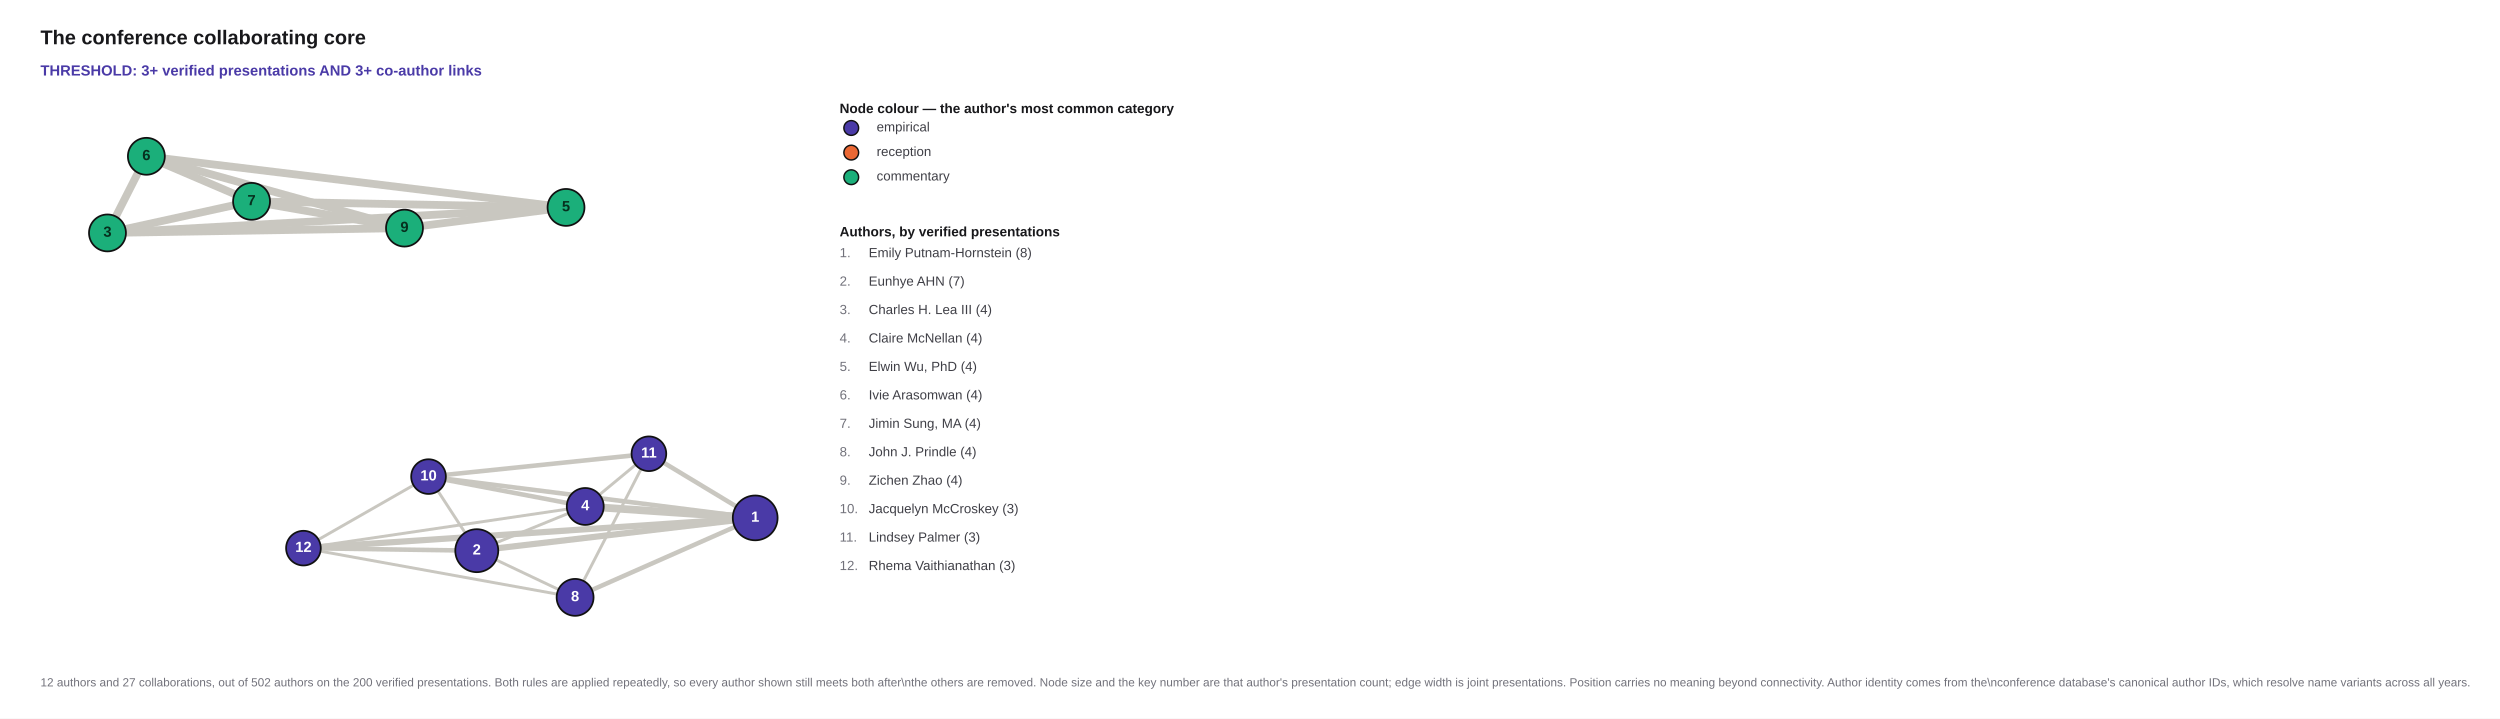
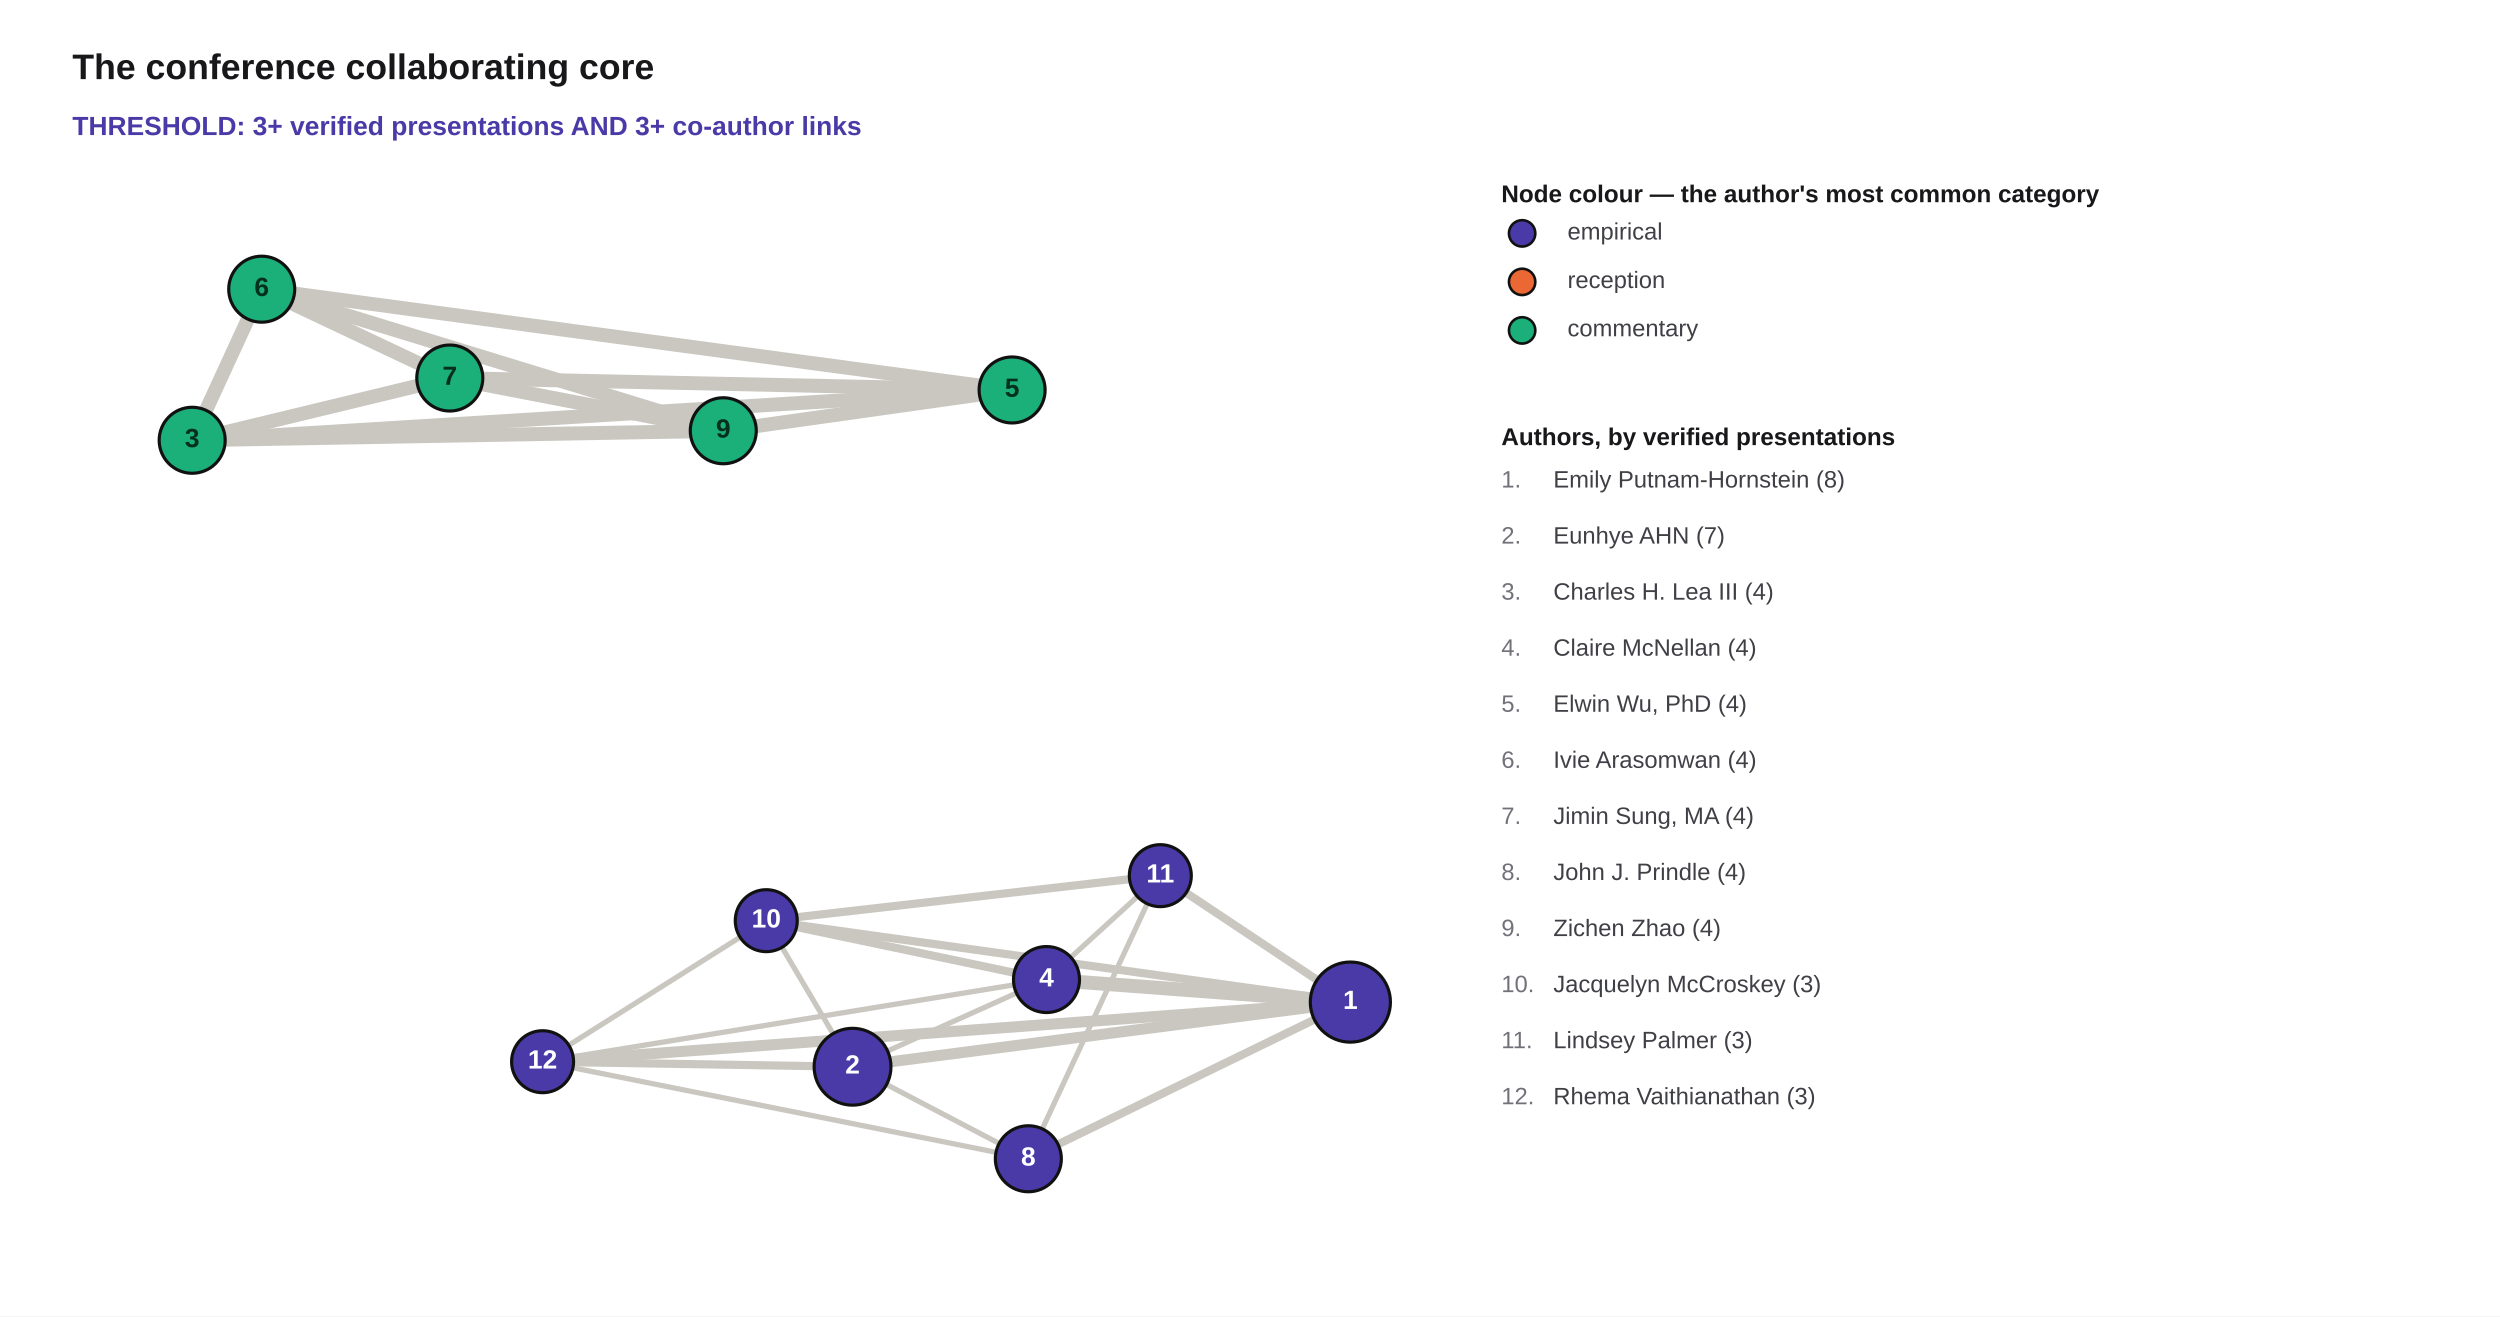
- <svg xmlns="http://www.w3.org/2000/svg" xmlns:xlink="http://www.w3.org/1999/xlink" width="1694.279pt" height="487.008pt" viewBox="0 0 1694.279 487.008" version="1.1">
+ <svg xmlns="http://www.w3.org/2000/svg" xmlns:xlink="http://www.w3.org/1999/xlink" width="947.52pt" height="498.888pt" viewBox="0 0 947.52 498.888" version="1.1">
  <defs>
    <style type="text/css">*{stroke-linejoin: round; stroke-linecap: butt}</style>
  </defs>
  <g id="figure_1">
    <g id="patch_1">
-       <path d="M 0 487.008  L 1694.279 487.008  L 1694.279 0  L 0 0  z " style="fill: #ffffff" />
+       <path d="M 0 498.888  L 947.52 498.888  L 947.52 0  L 0 0  z " style="fill: #ffffff" />
    </g>
    <g id="axes_1">
      <g id="line2d_1">
-         <path d="M 511.804 350.986  L 389.751 404.842  " clip-path="url(#p0f124c7795)" style="fill: none; stroke: #c9c7c0; stroke-width: 3.1; stroke-linecap: round" />
+         <path d="M 511.804 379.8  L 389.751 439.179  " clip-path="url(#pc53fa76c52)" style="fill: none; stroke: #c9c7c0; stroke-width: 3.1; stroke-linecap: round" />
      </g>
      <g id="line2d_2">
-         <path d="M 511.804 350.986  L 439.773 307.522  " clip-path="url(#p0f124c7795)" style="fill: none; stroke: #c9c7c0; stroke-width: 3.1; stroke-linecap: round" />
+         <path d="M 511.804 379.8  L 439.773 331.878  " clip-path="url(#pc53fa76c52)" style="fill: none; stroke: #c9c7c0; stroke-width: 3.1; stroke-linecap: round" />
      </g>
      <g id="line2d_3">
-         <path d="M 389.751 404.842  L 439.773 307.522  " clip-path="url(#p0f124c7795)" style="fill: none; stroke: #c9c7c0; stroke-width: 2; stroke-linecap: round" />
+         <path d="M 389.751 439.179  L 439.773 331.878  " clip-path="url(#pc53fa76c52)" style="fill: none; stroke: #c9c7c0; stroke-width: 2; stroke-linecap: round" />
      </g>
      <g id="line2d_4">
-         <path d="M 511.804 350.986  L 323.12 373.206  " clip-path="url(#p0f124c7795)" style="fill: none; stroke: #c9c7c0; stroke-width: 4.2; stroke-linecap: round" />
+         <path d="M 511.804 379.8  L 323.12 404.299  " clip-path="url(#pc53fa76c52)" style="fill: none; stroke: #c9c7c0; stroke-width: 4.2; stroke-linecap: round" />
      </g>
      <g id="line2d_5">
-         <path d="M 511.804 350.986  L 205.644 371.481  " clip-path="url(#p0f124c7795)" style="fill: none; stroke: #c9c7c0; stroke-width: 4.2; stroke-linecap: round" />
+         <path d="M 511.804 379.8  L 205.644 402.396  " clip-path="url(#pc53fa76c52)" style="fill: none; stroke: #c9c7c0; stroke-width: 4.2; stroke-linecap: round" />
      </g>
      <g id="line2d_6">
-         <path d="M 439.773 307.522  L 290.419 322.999  " clip-path="url(#p0f124c7795)" style="fill: none; stroke: #c9c7c0; stroke-width: 3.1; stroke-linecap: round" />
+         <path d="M 439.773 331.878  L 290.419 348.942  " clip-path="url(#pc53fa76c52)" style="fill: none; stroke: #c9c7c0; stroke-width: 3.1; stroke-linecap: round" />
      </g>
      <g id="line2d_7">
-         <path d="M 389.751 404.842  L 205.644 371.481  " clip-path="url(#p0f124c7795)" style="fill: none; stroke: #c9c7c0; stroke-width: 2; stroke-linecap: round" />
+         <path d="M 389.751 439.179  L 205.644 402.396  " clip-path="url(#pc53fa76c52)" style="fill: none; stroke: #c9c7c0; stroke-width: 2; stroke-linecap: round" />
      </g>
      <g id="line2d_8">
-         <path d="M 389.751 404.842  L 323.12 373.206  " clip-path="url(#p0f124c7795)" style="fill: none; stroke: #c9c7c0; stroke-width: 2; stroke-linecap: round" />
+         <path d="M 389.751 439.179  L 323.12 404.299  " clip-path="url(#pc53fa76c52)" style="fill: none; stroke: #c9c7c0; stroke-width: 2; stroke-linecap: round" />
      </g>
      <g id="line2d_9">
-         <path d="M 205.644 371.481  L 323.12 373.206  " clip-path="url(#p0f124c7795)" style="fill: none; stroke: #c9c7c0; stroke-width: 3.1; stroke-linecap: round" />
+         <path d="M 205.644 402.396  L 323.12 404.299  " clip-path="url(#pc53fa76c52)" style="fill: none; stroke: #c9c7c0; stroke-width: 3.1; stroke-linecap: round" />
      </g>
      <g id="line2d_10">
-         <path d="M 511.804 350.986  L 396.628 343.238  " clip-path="url(#p0f124c7795)" style="fill: none; stroke: #c9c7c0; stroke-width: 5.3; stroke-linecap: round" />
+         <path d="M 511.804 379.8  L 396.628 371.257  " clip-path="url(#pc53fa76c52)" style="fill: none; stroke: #c9c7c0; stroke-width: 5.3; stroke-linecap: round" />
      </g>
      <g id="line2d_11">
-         <path d="M 511.804 350.986  L 290.419 322.999  " clip-path="url(#p0f124c7795)" style="fill: none; stroke: #c9c7c0; stroke-width: 3.1; stroke-linecap: round" />
+         <path d="M 511.804 379.8  L 290.419 348.942  " clip-path="url(#pc53fa76c52)" style="fill: none; stroke: #c9c7c0; stroke-width: 3.1; stroke-linecap: round" />
      </g>
      <g id="line2d_12">
-         <path d="M 439.773 307.522  L 396.628 343.238  " clip-path="url(#p0f124c7795)" style="fill: none; stroke: #c9c7c0; stroke-width: 2; stroke-linecap: round" />
+         <path d="M 439.773 331.878  L 396.628 371.257  " clip-path="url(#pc53fa76c52)" style="fill: none; stroke: #c9c7c0; stroke-width: 2; stroke-linecap: round" />
      </g>
      <g id="line2d_13">
-         <path d="M 290.419 322.999  L 396.628 343.238  " clip-path="url(#p0f124c7795)" style="fill: none; stroke: #c9c7c0; stroke-width: 3.1; stroke-linecap: round" />
+         <path d="M 290.419 348.942  L 396.628 371.257  " clip-path="url(#pc53fa76c52)" style="fill: none; stroke: #c9c7c0; stroke-width: 3.1; stroke-linecap: round" />
      </g>
      <g id="line2d_14">
-         <path d="M 290.419 322.999  L 205.644 371.481  " clip-path="url(#p0f124c7795)" style="fill: none; stroke: #c9c7c0; stroke-width: 2; stroke-linecap: round" />
+         <path d="M 290.419 348.942  L 205.644 402.396  " clip-path="url(#pc53fa76c52)" style="fill: none; stroke: #c9c7c0; stroke-width: 2; stroke-linecap: round" />
      </g>
      <g id="line2d_15">
-         <path d="M 290.419 322.999  L 323.12 373.206  " clip-path="url(#p0f124c7795)" style="fill: none; stroke: #c9c7c0; stroke-width: 2; stroke-linecap: round" />
+         <path d="M 290.419 348.942  L 323.12 404.299  " clip-path="url(#pc53fa76c52)" style="fill: none; stroke: #c9c7c0; stroke-width: 2; stroke-linecap: round" />
      </g>
      <g id="line2d_16">
-         <path d="M 205.644 371.481  L 396.628 343.238  " clip-path="url(#p0f124c7795)" style="fill: none; stroke: #c9c7c0; stroke-width: 2; stroke-linecap: round" />
+         <path d="M 205.644 402.396  L 396.628 371.257  " clip-path="url(#pc53fa76c52)" style="fill: none; stroke: #c9c7c0; stroke-width: 2; stroke-linecap: round" />
      </g>
      <g id="line2d_17">
-         <path d="M 323.12 373.206  L 396.628 343.238  " clip-path="url(#p0f124c7795)" style="fill: none; stroke: #c9c7c0; stroke-width: 2; stroke-linecap: round" />
+         <path d="M 323.12 404.299  L 396.628 371.257  " clip-path="url(#pc53fa76c52)" style="fill: none; stroke: #c9c7c0; stroke-width: 2; stroke-linecap: round" />
      </g>
      <g id="line2d_18">
-         <path d="M 383.597 140.567  L 72.836 157.86  " clip-path="url(#p0f124c7795)" style="fill: none; stroke: #c9c7c0; stroke-width: 5.3; stroke-linecap: round" />
+         <path d="M 383.597 147.799  L 72.836 166.865  " clip-path="url(#pc53fa76c52)" style="fill: none; stroke: #c9c7c0; stroke-width: 5.3; stroke-linecap: round" />
      </g>
      <g id="line2d_19">
-         <path d="M 383.597 140.567  L 170.474 136.462  " clip-path="url(#p0f124c7795)" style="fill: none; stroke: #c9c7c0; stroke-width: 5.3; stroke-linecap: round" />
+         <path d="M 383.597 147.799  L 170.474 143.273  " clip-path="url(#pc53fa76c52)" style="fill: none; stroke: #c9c7c0; stroke-width: 5.3; stroke-linecap: round" />
      </g>
      <g id="line2d_20">
-         <path d="M 383.597 140.567  L 99.193 105.926  " clip-path="url(#p0f124c7795)" style="fill: none; stroke: #c9c7c0; stroke-width: 5.3; stroke-linecap: round" />
+         <path d="M 383.597 147.799  L 99.193 109.605  " clip-path="url(#pc53fa76c52)" style="fill: none; stroke: #c9c7c0; stroke-width: 5.3; stroke-linecap: round" />
      </g>
      <g id="line2d_21">
-         <path d="M 383.597 140.567  L 274.13 154.593  " clip-path="url(#p0f124c7795)" style="fill: none; stroke: #c9c7c0; stroke-width: 5.3; stroke-linecap: round" />
+         <path d="M 383.597 147.799  L 274.13 163.264  " clip-path="url(#pc53fa76c52)" style="fill: none; stroke: #c9c7c0; stroke-width: 5.3; stroke-linecap: round" />
      </g>
      <g id="line2d_22">
-         <path d="M 72.836 157.86  L 170.474 136.462  " clip-path="url(#p0f124c7795)" style="fill: none; stroke: #c9c7c0; stroke-width: 5.3; stroke-linecap: round" />
+         <path d="M 72.836 166.865  L 170.474 143.273  " clip-path="url(#pc53fa76c52)" style="fill: none; stroke: #c9c7c0; stroke-width: 5.3; stroke-linecap: round" />
      </g>
      <g id="line2d_23">
-         <path d="M 72.836 157.86  L 99.193 105.926  " clip-path="url(#p0f124c7795)" style="fill: none; stroke: #c9c7c0; stroke-width: 5.3; stroke-linecap: round" />
+         <path d="M 72.836 166.865  L 99.193 109.605  " clip-path="url(#pc53fa76c52)" style="fill: none; stroke: #c9c7c0; stroke-width: 5.3; stroke-linecap: round" />
      </g>
      <g id="line2d_24">
-         <path d="M 72.836 157.86  L 274.13 154.593  " clip-path="url(#p0f124c7795)" style="fill: none; stroke: #c9c7c0; stroke-width: 5.3; stroke-linecap: round" />
+         <path d="M 72.836 166.865  L 274.13 163.264  " clip-path="url(#pc53fa76c52)" style="fill: none; stroke: #c9c7c0; stroke-width: 5.3; stroke-linecap: round" />
      </g>
      <g id="line2d_25">
-         <path d="M 170.474 136.462  L 99.193 105.926  " clip-path="url(#p0f124c7795)" style="fill: none; stroke: #c9c7c0; stroke-width: 5.3; stroke-linecap: round" />
+         <path d="M 170.474 143.273  L 99.193 109.605  " clip-path="url(#pc53fa76c52)" style="fill: none; stroke: #c9c7c0; stroke-width: 5.3; stroke-linecap: round" />
      </g>
      <g id="line2d_26">
-         <path d="M 170.474 136.462  L 274.13 154.593  " clip-path="url(#p0f124c7795)" style="fill: none; stroke: #c9c7c0; stroke-width: 5.3; stroke-linecap: round" />
+         <path d="M 170.474 143.273  L 274.13 163.264  " clip-path="url(#pc53fa76c52)" style="fill: none; stroke: #c9c7c0; stroke-width: 5.3; stroke-linecap: round" />
      </g>
      <g id="line2d_27">
-         <path d="M 99.193 105.926  L 274.13 154.593  " clip-path="url(#p0f124c7795)" style="fill: none; stroke: #c9c7c0; stroke-width: 5.3; stroke-linecap: round" />
+         <path d="M 99.193 109.605  L 274.13 163.264  " clip-path="url(#pc53fa76c52)" style="fill: none; stroke: #c9c7c0; stroke-width: 5.3; stroke-linecap: round" />
      </g>
      <g id="PathCollection_1">
        <defs>
-           <path id="m66387fa4ad" d="M 0 11.747  C 3.115 11.747 6.104 10.51 8.307 8.307  C 10.51 6.104 11.747 3.115 11.747 0  C 11.747 -3.115 10.51 -6.104 8.307 -8.307  C 6.104 -10.51 3.115 -11.747 0 -11.747  C -3.115 -11.747 -6.104 -10.51 -8.307 -8.307  C -10.51 -6.104 -11.747 -3.115 -11.747 0  C -11.747 3.115 -10.51 6.104 -8.307 8.307  C -6.104 10.51 -3.115 11.747 0 11.747  z " style="stroke: #111111; stroke-width: 1.2" />
-         </defs>
-         <g clip-path="url(#p0f124c7795)">
-           <use xlink:href="#m66387fa4ad" x="205.644" y="371.481" style="fill: #4a3aa7; stroke: #111111; stroke-width: 1.2" />
+           <path id="m1b034dfe2b" d="M 0 11.747  C 3.115 11.747 6.104 10.51 8.307 8.307  C 10.51 6.104 11.747 3.115 11.747 0  C 11.747 -3.115 10.51 -6.104 8.307 -8.307  C 6.104 -10.51 3.115 -11.747 0 -11.747  C -3.115 -11.747 -6.104 -10.51 -8.307 -8.307  C -10.51 -6.104 -11.747 -3.115 -11.747 0  C -11.747 3.115 -10.51 6.104 -8.307 8.307  C -6.104 10.51 -3.115 11.747 0 11.747  z " style="stroke: #111111; stroke-width: 1.2" />
+         </defs>
+         <g clip-path="url(#pc53fa76c52)">
+           <use xlink:href="#m1b034dfe2b" x="205.644" y="402.396" style="fill: #4a3aa7; stroke: #111111; stroke-width: 1.2" />
        </g>
      </g>
      <g id="PathCollection_2">
        <defs>
-           <path id="m3135e8b599" d="M 0 15.182  C 4.026 15.182 7.888 13.583 10.735 10.735  C 13.583 7.888 15.182 4.026 15.182 0  C 15.182 -4.026 13.583 -7.888 10.735 -10.735  C 7.888 -13.583 4.026 -15.182 0 -15.182  C -4.026 -15.182 -7.888 -13.583 -10.735 -10.735  C -13.583 -7.888 -15.182 -4.026 -15.182 0  C -15.182 4.026 -13.583 7.888 -10.735 10.735  C -7.888 13.583 -4.026 15.182 0 15.182  z " style="stroke: #111111; stroke-width: 1.2" />
-         </defs>
-         <g clip-path="url(#p0f124c7795)">
-           <use xlink:href="#m3135e8b599" x="511.804" y="350.986" style="fill: #4a3aa7; stroke: #111111; stroke-width: 1.2" />
+           <path id="m3739b9e7ae" d="M 0 15.182  C 4.026 15.182 7.888 13.583 10.735 10.735  C 13.583 7.888 15.182 4.026 15.182 0  C 15.182 -4.026 13.583 -7.888 10.735 -10.735  C 7.888 -13.583 4.026 -15.182 0 -15.182  C -4.026 -15.182 -7.888 -13.583 -10.735 -10.735  C -13.583 -7.888 -15.182 -4.026 -15.182 0  C -15.182 4.026 -13.583 7.888 -10.735 10.735  C -7.888 13.583 -4.026 15.182 0 15.182  z " style="stroke: #111111; stroke-width: 1.2" />
+         </defs>
+         <g clip-path="url(#pc53fa76c52)">
+           <use xlink:href="#m3739b9e7ae" x="511.804" y="379.8" style="fill: #4a3aa7; stroke: #111111; stroke-width: 1.2" />
        </g>
      </g>
      <g id="PathCollection_3">
        <defs>
-           <path id="maaca57eb2b" d="M 0 12.51  C 3.318 12.51 6.5 11.192 8.846 8.846  C 11.192 6.5 12.51 3.318 12.51 0  C 12.51 -3.318 11.192 -6.5 8.846 -8.846  C 6.5 -11.192 3.318 -12.51 0 -12.51  C -3.318 -12.51 -6.5 -11.192 -8.846 -8.846  C -11.192 -6.5 -12.51 -3.318 -12.51 0  C -12.51 3.318 -11.192 6.5 -8.846 8.846  C -6.5 11.192 -3.318 12.51 0 12.51  z " style="stroke: #111111; stroke-width: 1.2" />
-         </defs>
-         <g clip-path="url(#p0f124c7795)">
-           <use xlink:href="#maaca57eb2b" x="72.836" y="157.86" style="fill: #1baf7a; stroke: #111111; stroke-width: 1.2" />
+           <path id="m933b80d177" d="M 0 12.51  C 3.318 12.51 6.5 11.192 8.846 8.846  C 11.192 6.5 12.51 3.318 12.51 0  C 12.51 -3.318 11.192 -6.5 8.846 -8.846  C 6.5 -11.192 3.318 -12.51 0 -12.51  C -3.318 -12.51 -6.5 -11.192 -8.846 -8.846  C -11.192 -6.5 -12.51 -3.318 -12.51 0  C -12.51 3.318 -11.192 6.5 -8.846 8.846  C -6.5 11.192 -3.318 12.51 0 12.51  z " style="stroke: #111111; stroke-width: 1.2" />
+         </defs>
+         <g clip-path="url(#pc53fa76c52)">
+           <use xlink:href="#m933b80d177" x="72.836" y="166.865" style="fill: #1baf7a; stroke: #111111; stroke-width: 1.2" />
        </g>
      </g>
      <g id="PathCollection_4">
-         <g clip-path="url(#p0f124c7795)">
-           <use xlink:href="#maaca57eb2b" x="383.597" y="140.567" style="fill: #1baf7a; stroke: #111111; stroke-width: 1.2" />
+         <g clip-path="url(#pc53fa76c52)">
+           <use xlink:href="#m933b80d177" x="383.597" y="147.799" style="fill: #1baf7a; stroke: #111111; stroke-width: 1.2" />
        </g>
      </g>
      <g id="PathCollection_5">
-         <g clip-path="url(#p0f124c7795)">
-           <use xlink:href="#m66387fa4ad" x="290.419" y="322.999" style="fill: #4a3aa7; stroke: #111111; stroke-width: 1.2" />
+         <g clip-path="url(#pc53fa76c52)">
+           <use xlink:href="#m1b034dfe2b" x="290.419" y="348.942" style="fill: #4a3aa7; stroke: #111111; stroke-width: 1.2" />
        </g>
      </g>
      <g id="PathCollection_6">
        <defs>
-           <path id="m6e042ae56e" d="M 0 12.51  C 3.318 12.51 6.5 11.192 8.846 8.846  C 11.192 6.5 12.51 3.318 12.51 0  C 12.51 -3.318 11.192 -6.5 8.846 -8.846  C 6.5 -11.192 3.318 -12.51 0 -12.51  C -3.318 -12.51 -6.5 -11.192 -8.846 -8.846  C -11.192 -6.5 -12.51 -3.318 -12.51 0  C -12.51 3.318 -11.192 6.5 -8.846 8.846  C -6.5 11.192 -3.318 12.51 0 12.51  z " style="stroke: #111111; stroke-width: 1.2" />
-         </defs>
-         <g clip-path="url(#p0f124c7795)">
-           <use xlink:href="#m6e042ae56e" x="389.751" y="404.842" style="fill: #4a3aa7; stroke: #111111; stroke-width: 1.2" />
+           <path id="mcb551c63a6" d="M 0 12.51  C 3.318 12.51 6.5 11.192 8.846 8.846  C 11.192 6.5 12.51 3.318 12.51 0  C 12.51 -3.318 11.192 -6.5 8.846 -8.846  C 6.5 -11.192 3.318 -12.51 0 -12.51  C -3.318 -12.51 -6.5 -11.192 -8.846 -8.846  C -11.192 -6.5 -12.51 -3.318 -12.51 0  C -12.51 3.318 -11.192 6.5 -8.846 8.846  C -6.5 11.192 -3.318 12.51 0 12.51  z " style="stroke: #111111; stroke-width: 1.2" />
+         </defs>
+         <g clip-path="url(#pc53fa76c52)">
+           <use xlink:href="#mcb551c63a6" x="389.751" y="439.179" style="fill: #4a3aa7; stroke: #111111; stroke-width: 1.2" />
        </g>
      </g>
      <g id="PathCollection_7">
-         <g clip-path="url(#p0f124c7795)">
-           <use xlink:href="#m66387fa4ad" x="439.773" y="307.522" style="fill: #4a3aa7; stroke: #111111; stroke-width: 1.2" />
+         <g clip-path="url(#pc53fa76c52)">
+           <use xlink:href="#m1b034dfe2b" x="439.773" y="331.878" style="fill: #4a3aa7; stroke: #111111; stroke-width: 1.2" />
        </g>
      </g>
      <g id="PathCollection_8">
        <defs>
-           <path id="m68fd0920e5" d="M 0 14.56  C 3.861 14.56 7.565 13.026 10.296 10.296  C 13.026 7.565 14.56 3.861 14.56 0  C 14.56 -3.861 13.026 -7.565 10.296 -10.296  C 7.565 -13.026 3.861 -14.56 0 -14.56  C -3.861 -14.56 -7.565 -13.026 -10.296 -10.296  C -13.026 -7.565 -14.56 -3.861 -14.56 0  C -14.56 3.861 -13.026 7.565 -10.296 10.296  C -7.565 13.026 -3.861 14.56 0 14.56  z " style="stroke: #111111; stroke-width: 1.2" />
-         </defs>
-         <g clip-path="url(#p0f124c7795)">
-           <use xlink:href="#m68fd0920e5" x="323.12" y="373.206" style="fill: #4a3aa7; stroke: #111111; stroke-width: 1.2" />
+           <path id="mf472973b72" d="M 0 14.56  C 3.861 14.56 7.565 13.026 10.296 10.296  C 13.026 7.565 14.56 3.861 14.56 0  C 14.56 -3.861 13.026 -7.565 10.296 -10.296  C 7.565 -13.026 3.861 -14.56 0 -14.56  C -3.861 -14.56 -7.565 -13.026 -10.296 -10.296  C -13.026 -7.565 -14.56 -3.861 -14.56 0  C -14.56 3.861 -13.026 7.565 -10.296 10.296  C -7.565 13.026 -3.861 14.56 0 14.56  z " style="stroke: #111111; stroke-width: 1.2" />
+         </defs>
+         <g clip-path="url(#pc53fa76c52)">
+           <use xlink:href="#mf472973b72" x="323.12" y="404.299" style="fill: #4a3aa7; stroke: #111111; stroke-width: 1.2" />
        </g>
      </g>
      <g id="PathCollection_9">
-         <g clip-path="url(#p0f124c7795)">
-           <use xlink:href="#m6e042ae56e" x="396.628" y="343.238" style="fill: #4a3aa7; stroke: #111111; stroke-width: 1.2" />
+         <g clip-path="url(#pc53fa76c52)">
+           <use xlink:href="#mcb551c63a6" x="396.628" y="371.257" style="fill: #4a3aa7; stroke: #111111; stroke-width: 1.2" />
        </g>
      </g>
      <g id="PathCollection_10">
-         <g clip-path="url(#p0f124c7795)">
-           <use xlink:href="#maaca57eb2b" x="99.193" y="105.926" style="fill: #1baf7a; stroke: #111111; stroke-width: 1.2" />
+         <g clip-path="url(#pc53fa76c52)">
+           <use xlink:href="#m933b80d177" x="99.193" y="109.605" style="fill: #1baf7a; stroke: #111111; stroke-width: 1.2" />
        </g>
      </g>
      <g id="PathCollection_11">
-         <g clip-path="url(#p0f124c7795)">
-           <use xlink:href="#maaca57eb2b" x="274.13" y="154.593" style="fill: #1baf7a; stroke: #111111; stroke-width: 1.2" />
+         <g clip-path="url(#pc53fa76c52)">
+           <use xlink:href="#m933b80d177" x="274.13" y="163.264" style="fill: #1baf7a; stroke: #111111; stroke-width: 1.2" />
        </g>
      </g>
      <g id="PathCollection_12">
-         <g clip-path="url(#p0f124c7795)">
-           <use xlink:href="#maaca57eb2b" x="170.474" y="136.462" style="fill: #1baf7a; stroke: #111111; stroke-width: 1.2" />
+         <g clip-path="url(#pc53fa76c52)">
+           <use xlink:href="#m933b80d177" x="170.474" y="143.273" style="fill: #1baf7a; stroke: #111111; stroke-width: 1.2" />
        </g>
      </g>
      <g id="text_1">
-         <text style="fill: #ffffff; font: 700 10px 'IBM Plex Sans', 'system-ui', 'Arial', sans-serif; text-anchor: middle" x="205.644" y="374.073" transform="rotate(-0 205.6439 374.0729)">12</text>
+         <text style="fill: #ffffff; font: 700 10px 'IBM Plex Sans', 'system-ui', 'Arial', sans-serif; text-anchor: middle" x="205.644" y="404.988" transform="rotate(-0 205.6439 404.9883)">12</text>
      </g>
      <g id="text_2">
-         <text style="fill: #ffffff; font: 700 10px 'IBM Plex Sans', 'system-ui', 'Arial', sans-serif; text-anchor: middle" x="511.804" y="353.579" transform="rotate(-0 511.8039 353.5786)">1</text>
+         <text style="fill: #ffffff; font: 700 10px 'IBM Plex Sans', 'system-ui', 'Arial', sans-serif; text-anchor: middle" x="511.804" y="382.392" transform="rotate(-0 511.8039 382.392)">1</text>
      </g>
      <g id="text_3">
-         <text style="fill: #06301e; font: 700 10px 'IBM Plex Sans', 'system-ui', 'Arial', sans-serif; text-anchor: middle" x="72.836" y="160.452" transform="rotate(-0 72.83613 160.4521)">3</text>
+         <text style="fill: #06301e; font: 700 10px 'IBM Plex Sans', 'system-ui', 'Arial', sans-serif; text-anchor: middle" x="72.836" y="169.458" transform="rotate(-0 72.83613 169.4576)">3</text>
      </g>
      <g id="text_4">
-         <text style="fill: #06301e; font: 700 10px 'IBM Plex Sans', 'system-ui', 'Arial', sans-serif; text-anchor: middle" x="383.597" y="143.159" transform="rotate(-0 383.5966 143.1589)">5</text>
+         <text style="fill: #06301e; font: 700 10px 'IBM Plex Sans', 'system-ui', 'Arial', sans-serif; text-anchor: middle" x="383.597" y="150.391" transform="rotate(-0 383.5966 150.3907)">5</text>
      </g>
      <g id="text_5">
-         <text style="fill: #ffffff; font: 700 10px 'IBM Plex Sans', 'system-ui', 'Arial', sans-serif; text-anchor: middle" x="290.419" y="325.591" transform="rotate(-0 290.4192 325.591)">10</text>
+         <text style="fill: #ffffff; font: 700 10px 'IBM Plex Sans', 'system-ui', 'Arial', sans-serif; text-anchor: middle" x="290.419" y="351.534" transform="rotate(-0 290.4192 351.5339)">10</text>
      </g>
      <g id="text_6">
-         <text style="fill: #ffffff; font: 700 10px 'IBM Plex Sans', 'system-ui', 'Arial', sans-serif; text-anchor: middle" x="389.751" y="407.434" transform="rotate(-0 389.7509 407.4343)">8</text>
+         <text style="fill: #ffffff; font: 700 10px 'IBM Plex Sans', 'system-ui', 'Arial', sans-serif; text-anchor: middle" x="389.751" y="441.771" transform="rotate(-0 389.7509 441.7713)">8</text>
      </g>
      <g id="text_7">
-         <text style="fill: #ffffff; font: 700 10px 'IBM Plex Sans', 'system-ui', 'Arial', sans-serif; text-anchor: middle" x="439.773" y="310.115" transform="rotate(-0 439.7734 310.1145)">11</text>
+         <text style="fill: #ffffff; font: 700 10px 'IBM Plex Sans', 'system-ui', 'Arial', sans-serif; text-anchor: middle" x="439.773" y="334.47" transform="rotate(-0 439.7734 334.4701)">11</text>
      </g>
      <g id="text_8">
-         <text style="fill: #ffffff; font: 700 10px 'IBM Plex Sans', 'system-ui', 'Arial', sans-serif; text-anchor: middle" x="323.12" y="375.799" transform="rotate(-0 323.1201 375.7986)">2</text>
+         <text style="fill: #ffffff; font: 700 10px 'IBM Plex Sans', 'system-ui', 'Arial', sans-serif; text-anchor: middle" x="323.12" y="406.891" transform="rotate(-0 323.1201 406.8909)">2</text>
      </g>
      <g id="text_9">
-         <text style="fill: #ffffff; font: 700 10px 'IBM Plex Sans', 'system-ui', 'Arial', sans-serif; text-anchor: middle" x="396.628" y="345.831" transform="rotate(-0 396.6283 345.8306)">4</text>
+         <text style="fill: #ffffff; font: 700 10px 'IBM Plex Sans', 'system-ui', 'Arial', sans-serif; text-anchor: middle" x="396.628" y="373.849" transform="rotate(-0 396.6283 373.8493)">4</text>
      </g>
      <g id="text_10">
-         <text style="fill: #06301e; font: 700 10px 'IBM Plex Sans', 'system-ui', 'Arial', sans-serif; text-anchor: middle" x="99.193" y="108.518" transform="rotate(-0 99.19307 108.5181)">6</text>
+         <text style="fill: #06301e; font: 700 10px 'IBM Plex Sans', 'system-ui', 'Arial', sans-serif; text-anchor: middle" x="99.193" y="112.197" transform="rotate(-0 99.19307 112.1971)">6</text>
      </g>
      <g id="text_11">
-         <text style="fill: #06301e; font: 700 10px 'IBM Plex Sans', 'system-ui', 'Arial', sans-serif; text-anchor: middle" x="274.13" y="157.185" transform="rotate(-0 274.1303 157.1854)">9</text>
+         <text style="fill: #06301e; font: 700 10px 'IBM Plex Sans', 'system-ui', 'Arial', sans-serif; text-anchor: middle" x="274.13" y="165.856" transform="rotate(-0 274.1303 165.8559)">9</text>
      </g>
      <g id="text_12">
-         <text style="fill: #06301e; font: 700 10px 'IBM Plex Sans', 'system-ui', 'Arial', sans-serif; text-anchor: middle" x="170.474" y="139.054" transform="rotate(-0 170.4742 139.0542)">7</text>
+         <text style="fill: #06301e; font: 700 10px 'IBM Plex Sans', 'system-ui', 'Arial', sans-serif; text-anchor: middle" x="170.474" y="145.865" transform="rotate(-0 170.4742 145.8651)">7</text>
      </g>
    </g>
    <g id="axes_2">
      <g id="PathCollection_13">
        <defs>
-           <path id="mcebffeb259" d="M 0 5  C 1.326 5 2.598 4.473 3.536 3.536  C 4.473 2.598 5 1.326 5 0  C 5 -1.326 4.473 -2.598 3.536 -3.536  C 2.598 -4.473 1.326 -5 0 -5  C -1.326 -5 -2.598 -4.473 -3.536 -3.536  C -4.473 -2.598 -5 -1.326 -5 0  C -5 1.326 -4.473 2.598 -3.536 3.536  C -2.598 4.473 -1.326 5 0 5  z " style="stroke: #111111" />
-         </defs>
-         <g clip-path="url(#p3431075c40)">
-           <use xlink:href="#mcebffeb259" x="576.9" y="86.736" style="fill: #4a3aa7; stroke: #111111" />
+           <path id="mf8323e32b5" d="M 0 5  C 1.326 5 2.598 4.473 3.536 3.536  C 4.473 2.598 5 1.326 5 0  C 5 -1.326 4.473 -2.598 3.536 -3.536  C 2.598 -4.473 1.326 -5 0 -5  C -1.326 -5 -2.598 -4.473 -3.536 -3.536  C -4.473 -2.598 -5 -1.326 -5 0  C -5 1.326 -4.473 2.598 -3.536 3.536  C -2.598 4.473 -1.326 5 0 5  z " style="stroke: #111111" />
+         </defs>
+         <g clip-path="url(#p6dd7431591)">
+           <use xlink:href="#mf8323e32b5" x="576.9" y="88.446" style="fill: #4a3aa7; stroke: #111111" />
        </g>
      </g>
      <g id="PathCollection_14">
        <defs>
-           <path id="m25b41eadf8" d="M 0 5  C 1.326 5 2.598 4.473 3.536 3.536  C 4.473 2.598 5 1.326 5 0  C 5 -1.326 4.473 -2.598 3.536 -3.536  C 2.598 -4.473 1.326 -5 0 -5  C -1.326 -5 -2.598 -4.473 -3.536 -3.536  C -4.473 -2.598 -5 -1.326 -5 0  C -5 1.326 -4.473 2.598 -3.536 3.536  C -2.598 4.473 -1.326 5 0 5  z " style="stroke: #111111" />
-         </defs>
-         <g clip-path="url(#p3431075c40)">
-           <use xlink:href="#m25b41eadf8" x="576.9" y="103.415" style="fill: #eb6834; stroke: #111111" />
+           <path id="m316fecfb46" d="M 0 5  C 1.326 5 2.598 4.473 3.536 3.536  C 4.473 2.598 5 1.326 5 0  C 5 -1.326 4.473 -2.598 3.536 -3.536  C 2.598 -4.473 1.326 -5 0 -5  C -1.326 -5 -2.598 -4.473 -3.536 -3.536  C -4.473 -2.598 -5 -1.326 -5 0  C -5 1.326 -4.473 2.598 -3.536 3.536  C -2.598 4.473 -1.326 5 0 5  z " style="stroke: #111111" />
+         </defs>
+         <g clip-path="url(#p6dd7431591)">
+           <use xlink:href="#m316fecfb46" x="576.9" y="106.836" style="fill: #eb6834; stroke: #111111" />
        </g>
      </g>
      <g id="PathCollection_15">
        <defs>
-           <path id="mf8d5f2d395" d="M 0 5  C 1.326 5 2.598 4.473 3.536 3.536  C 4.473 2.598 5 1.326 5 0  C 5 -1.326 4.473 -2.598 3.536 -3.536  C 2.598 -4.473 1.326 -5 0 -5  C -1.326 -5 -2.598 -4.473 -3.536 -3.536  C -4.473 -2.598 -5 -1.326 -5 0  C -5 1.326 -4.473 2.598 -3.536 3.536  C -2.598 4.473 -1.326 5 0 5  z " style="stroke: #111111" />
-         </defs>
-         <g clip-path="url(#p3431075c40)">
-           <use xlink:href="#mf8d5f2d395" x="576.9" y="120.095" style="fill: #1baf7a; stroke: #111111" />
+           <path id="m39b91e26ea" d="M 0 5  C 1.326 5 2.598 4.473 3.536 3.536  C 4.473 2.598 5 1.326 5 0  C 5 -1.326 4.473 -2.598 3.536 -3.536  C 2.598 -4.473 1.326 -5 0 -5  C -1.326 -5 -2.598 -4.473 -3.536 -3.536  C -4.473 -2.598 -5 -1.326 -5 0  C -5 1.326 -4.473 2.598 -3.536 3.536  C -2.598 4.473 -1.326 5 0 5  z " style="stroke: #111111" />
+         </defs>
+         <g clip-path="url(#p6dd7431591)">
+           <use xlink:href="#m39b91e26ea" x="576.9" y="125.227" style="fill: #1baf7a; stroke: #111111" />
        </g>
      </g>
      <g id="text_13">
        <text style="fill: #18181b; font: 700 9.2px 'IBM Plex Sans', 'system-ui', 'Arial', sans-serif; text-anchor: start" x="569.016" y="76.641" transform="rotate(-0 569.016 76.64119)">Node colour — the author's most common category</text>
      </g>
      <g id="text_14">
-         <text style="fill: #3f3f46; font: 9px 'IBM Plex Sans', 'system-ui', 'Arial', sans-serif; text-anchor: start" x="594.1" y="89.062" transform="rotate(-0 594.1001 89.06216)">empirical</text>
+         <text style="fill: #3f3f46; font: 9px 'IBM Plex Sans', 'system-ui', 'Arial', sans-serif; text-anchor: start" x="594.1" y="90.773" transform="rotate(-0 594.1001 90.77288)">empirical</text>
      </g>
      <g id="text_15">
-         <text style="fill: #3f3f46; font: 9px 'IBM Plex Sans', 'system-ui', 'Arial', sans-serif; text-anchor: start" x="594.1" y="105.742" transform="rotate(-0 594.1001 105.7417)">reception</text>
+         <text style="fill: #3f3f46; font: 9px 'IBM Plex Sans', 'system-ui', 'Arial', sans-serif; text-anchor: start" x="594.1" y="109.163" transform="rotate(-0 594.1001 109.1631)">reception</text>
      </g>
      <g id="text_16">
-         <text style="fill: #3f3f46; font: 9px 'IBM Plex Sans', 'system-ui', 'Arial', sans-serif; text-anchor: start" x="594.1" y="122.316" transform="rotate(-0 594.1001 122.3157)">commentary</text>
+         <text style="fill: #3f3f46; font: 9px 'IBM Plex Sans', 'system-ui', 'Arial', sans-serif; text-anchor: start" x="594.1" y="127.448" transform="rotate(-0 594.1001 127.4479)">commentary</text>
      </g>
      <g id="text_17">
-         <text style="fill: #18181b; font: 700 9.2px 'IBM Plex Sans', 'system-ui', 'Arial', sans-serif; text-anchor: start" x="569.016" y="160.151" transform="rotate(-0 569.016 160.1509)">Authors, by verified presentations</text>
+         <text style="fill: #18181b; font: 700 9.2px 'IBM Plex Sans', 'system-ui', 'Arial', sans-serif; text-anchor: start" x="569.016" y="168.705" transform="rotate(-0 569.016 168.7045)">Authors, by verified presentations</text>
      </g>
      <g id="text_18">
-         <text style="fill: #71717a; font: 9px 'IBM Plex Sans', 'system-ui', 'Arial', sans-serif; text-anchor: start" x="569.016" y="174.313" transform="rotate(-0 569.016 174.313)">1.</text>
+         <text style="fill: #71717a; font: 9px 'IBM Plex Sans', 'system-ui', 'Arial', sans-serif; text-anchor: start" x="569.016" y="184.767" transform="rotate(-0 569.016 184.7674)">1.</text>
      </g>
      <g id="text_19">
-         <text style="fill: #3f3f46; font: 9px 'IBM Plex Sans', 'system-ui', 'Arial', sans-serif; text-anchor: start" x="588.725" y="174.315" transform="rotate(-0 588.7249 174.3151)">Emily Putnam-Hornstein (8)</text>
+         <text style="fill: #3f3f46; font: 9px 'IBM Plex Sans', 'system-ui', 'Arial', sans-serif; text-anchor: start" x="588.725" y="184.77" transform="rotate(-0 588.7249 184.7696)">Emily Putnam-Hornstein (8)</text>
      </g>
      <g id="text_20">
-         <text style="fill: #71717a; font: 9px 'IBM Plex Sans', 'system-ui', 'Arial', sans-serif; text-anchor: start" x="569.016" y="193.587" transform="rotate(-0 569.016 193.5872)">2.</text>
+         <text style="fill: #71717a; font: 9px 'IBM Plex Sans', 'system-ui', 'Arial', sans-serif; text-anchor: start" x="569.016" y="206.018" transform="rotate(-0 569.016 206.0184)">2.</text>
      </g>
      <g id="text_21">
-         <text style="fill: #3f3f46; font: 9px 'IBM Plex Sans', 'system-ui', 'Arial', sans-serif; text-anchor: start" x="588.725" y="193.589" transform="rotate(-0 588.7249 193.5893)">Eunhye AHN (7)</text>
+         <text style="fill: #3f3f46; font: 9px 'IBM Plex Sans', 'system-ui', 'Arial', sans-serif; text-anchor: start" x="588.725" y="206.02" transform="rotate(-0 588.7249 206.0205)">Eunhye AHN (7)</text>
      </g>
      <g id="text_22">
-         <text style="fill: #71717a; font: 9px 'IBM Plex Sans', 'system-ui', 'Arial', sans-serif; text-anchor: start" x="569.016" y="212.861" transform="rotate(-0 569.016 212.8613)">3.</text>
+         <text style="fill: #71717a; font: 9px 'IBM Plex Sans', 'system-ui', 'Arial', sans-serif; text-anchor: start" x="569.016" y="227.269" transform="rotate(-0 569.016 227.2693)">3.</text>
      </g>
      <g id="text_23">
-         <text style="fill: #3f3f46; font: 9px 'IBM Plex Sans', 'system-ui', 'Arial', sans-serif; text-anchor: start" x="588.725" y="212.863" transform="rotate(-0 588.7249 212.8634)">Charles H. Lea III (4)</text>
+         <text style="fill: #3f3f46; font: 9px 'IBM Plex Sans', 'system-ui', 'Arial', sans-serif; text-anchor: start" x="588.725" y="227.271" transform="rotate(-0 588.7249 227.2714)">Charles H. Lea III (4)</text>
      </g>
      <g id="text_24">
-         <text style="fill: #71717a; font: 9px 'IBM Plex Sans', 'system-ui', 'Arial', sans-serif; text-anchor: start" x="569.016" y="232.135" transform="rotate(-0 569.016 232.1354)">4.</text>
+         <text style="fill: #71717a; font: 9px 'IBM Plex Sans', 'system-ui', 'Arial', sans-serif; text-anchor: start" x="569.016" y="248.52" transform="rotate(-0 569.016 248.5203)">4.</text>
      </g>
      <g id="text_25">
-         <text style="fill: #3f3f46; font: 9px 'IBM Plex Sans', 'system-ui', 'Arial', sans-serif; text-anchor: start" x="588.725" y="232.137" transform="rotate(-0 588.7249 232.1375)">Claire McNellan (4)</text>
+         <text style="fill: #3f3f46; font: 9px 'IBM Plex Sans', 'system-ui', 'Arial', sans-serif; text-anchor: start" x="588.725" y="248.522" transform="rotate(-0 588.7249 248.5224)">Claire McNellan (4)</text>
      </g>
      <g id="text_26">
-         <text style="fill: #71717a; font: 9px 'IBM Plex Sans', 'system-ui', 'Arial', sans-serif; text-anchor: start" x="569.016" y="251.409" transform="rotate(-0 569.016 251.4095)">5.</text>
+         <text style="fill: #71717a; font: 9px 'IBM Plex Sans', 'system-ui', 'Arial', sans-serif; text-anchor: start" x="569.016" y="269.771" transform="rotate(-0 569.016 269.7712)">5.</text>
      </g>
      <g id="text_27">
-         <text style="fill: #3f3f46; font: 9px 'IBM Plex Sans', 'system-ui', 'Arial', sans-serif; text-anchor: start" x="588.725" y="251.412" transform="rotate(-0 588.7249 251.4116)">Elwin Wu, PhD (4)</text>
+         <text style="fill: #3f3f46; font: 9px 'IBM Plex Sans', 'system-ui', 'Arial', sans-serif; text-anchor: start" x="588.725" y="269.773" transform="rotate(-0 588.7249 269.7733)">Elwin Wu, PhD (4)</text>
      </g>
      <g id="text_28">
-         <text style="fill: #71717a; font: 9px 'IBM Plex Sans', 'system-ui', 'Arial', sans-serif; text-anchor: start" x="569.016" y="270.684" transform="rotate(-0 569.016 270.6836)">6.</text>
+         <text style="fill: #71717a; font: 9px 'IBM Plex Sans', 'system-ui', 'Arial', sans-serif; text-anchor: start" x="569.016" y="291.022" transform="rotate(-0 569.016 291.0222)">6.</text>
      </g>
      <g id="text_29">
-         <text style="fill: #3f3f46; font: 9px 'IBM Plex Sans', 'system-ui', 'Arial', sans-serif; text-anchor: start" x="588.725" y="270.686" transform="rotate(-0 588.7249 270.6857)">Ivie Arasomwan (4)</text>
+         <text style="fill: #3f3f46; font: 9px 'IBM Plex Sans', 'system-ui', 'Arial', sans-serif; text-anchor: start" x="588.725" y="291.024" transform="rotate(-0 588.7249 291.0243)">Ivie Arasomwan (4)</text>
      </g>
      <g id="text_30">
-         <text style="fill: #71717a; font: 9px 'IBM Plex Sans', 'system-ui', 'Arial', sans-serif; text-anchor: start" x="569.016" y="289.958" transform="rotate(-0 569.016 289.9577)">7.</text>
+         <text style="fill: #71717a; font: 9px 'IBM Plex Sans', 'system-ui', 'Arial', sans-serif; text-anchor: start" x="569.016" y="312.273" transform="rotate(-0 569.016 312.2731)">7.</text>
      </g>
      <g id="text_31">
-         <text style="fill: #3f3f46; font: 9px 'IBM Plex Sans', 'system-ui', 'Arial', sans-serif; text-anchor: start" x="588.725" y="289.96" transform="rotate(-0 588.7249 289.9598)">Jimin Sung, MA (4)</text>
+         <text style="fill: #3f3f46; font: 9px 'IBM Plex Sans', 'system-ui', 'Arial', sans-serif; text-anchor: start" x="588.725" y="312.275" transform="rotate(-0 588.7249 312.2752)">Jimin Sung, MA (4)</text>
      </g>
      <g id="text_32">
-         <text style="fill: #71717a; font: 9px 'IBM Plex Sans', 'system-ui', 'Arial', sans-serif; text-anchor: start" x="569.016" y="309.232" transform="rotate(-0 569.016 309.2318)">8.</text>
+         <text style="fill: #71717a; font: 9px 'IBM Plex Sans', 'system-ui', 'Arial', sans-serif; text-anchor: start" x="569.016" y="333.524" transform="rotate(-0 569.016 333.524)">8.</text>
      </g>
      <g id="text_33">
-         <text style="fill: #3f3f46; font: 9px 'IBM Plex Sans', 'system-ui', 'Arial', sans-serif; text-anchor: start" x="588.725" y="309.234" transform="rotate(-0 588.7249 309.2339)">John J. Prindle (4)</text>
+         <text style="fill: #3f3f46; font: 9px 'IBM Plex Sans', 'system-ui', 'Arial', sans-serif; text-anchor: start" x="588.725" y="333.526" transform="rotate(-0 588.7249 333.5262)">John J. Prindle (4)</text>
      </g>
      <g id="text_34">
-         <text style="fill: #71717a; font: 9px 'IBM Plex Sans', 'system-ui', 'Arial', sans-serif; text-anchor: start" x="569.016" y="328.506" transform="rotate(-0 569.016 328.5059)">9.</text>
+         <text style="fill: #71717a; font: 9px 'IBM Plex Sans', 'system-ui', 'Arial', sans-serif; text-anchor: start" x="569.016" y="354.775" transform="rotate(-0 569.016 354.775)">9.</text>
      </g>
      <g id="text_35">
-         <text style="fill: #3f3f46; font: 9px 'IBM Plex Sans', 'system-ui', 'Arial', sans-serif; text-anchor: start" x="588.725" y="328.508" transform="rotate(-0 588.7249 328.508)">Zichen Zhao (4)</text>
+         <text style="fill: #3f3f46; font: 9px 'IBM Plex Sans', 'system-ui', 'Arial', sans-serif; text-anchor: start" x="588.725" y="354.777" transform="rotate(-0 588.7249 354.7771)">Zichen Zhao (4)</text>
      </g>
      <g id="text_36">
-         <text style="fill: #71717a; font: 9px 'IBM Plex Sans', 'system-ui', 'Arial', sans-serif; text-anchor: start" x="569.016" y="347.78" transform="rotate(-0 569.016 347.78)">10.</text>
+         <text style="fill: #71717a; font: 9px 'IBM Plex Sans', 'system-ui', 'Arial', sans-serif; text-anchor: start" x="569.016" y="376.026" transform="rotate(-0 569.016 376.0259)">10.</text>
      </g>
      <g id="text_37">
-         <text style="fill: #3f3f46; font: 9px 'IBM Plex Sans', 'system-ui', 'Arial', sans-serif; text-anchor: start" x="588.725" y="347.782" transform="rotate(-0 588.7249 347.7822)">Jacquelyn McCroskey (3)</text>
+         <text style="fill: #3f3f46; font: 9px 'IBM Plex Sans', 'system-ui', 'Arial', sans-serif; text-anchor: start" x="588.725" y="376.028" transform="rotate(-0 588.7249 376.028)">Jacquelyn McCroskey (3)</text>
      </g>
      <g id="text_38">
-         <text style="fill: #71717a; font: 9px 'IBM Plex Sans', 'system-ui', 'Arial', sans-serif; text-anchor: start" x="569.016" y="367.054" transform="rotate(-0 569.016 367.0542)">11.</text>
+         <text style="fill: #71717a; font: 9px 'IBM Plex Sans', 'system-ui', 'Arial', sans-serif; text-anchor: start" x="569.016" y="397.277" transform="rotate(-0 569.016 397.2769)">11.</text>
      </g>
      <g id="text_39">
-         <text style="fill: #3f3f46; font: 9px 'IBM Plex Sans', 'system-ui', 'Arial', sans-serif; text-anchor: start" x="588.725" y="367.056" transform="rotate(-0 588.7249 367.0563)">Lindsey Palmer (3)</text>
+         <text style="fill: #3f3f46; font: 9px 'IBM Plex Sans', 'system-ui', 'Arial', sans-serif; text-anchor: start" x="588.725" y="397.279" transform="rotate(-0 588.7249 397.279)">Lindsey Palmer (3)</text>
      </g>
      <g id="text_40">
-         <text style="fill: #71717a; font: 9px 'IBM Plex Sans', 'system-ui', 'Arial', sans-serif; text-anchor: start" x="569.016" y="386.328" transform="rotate(-0 569.016 386.3283)">12.</text>
+         <text style="fill: #71717a; font: 9px 'IBM Plex Sans', 'system-ui', 'Arial', sans-serif; text-anchor: start" x="569.016" y="418.528" transform="rotate(-0 569.016 418.5278)">12.</text>
      </g>
      <g id="text_41">
-         <text style="fill: #3f3f46; font: 9px 'IBM Plex Sans', 'system-ui', 'Arial', sans-serif; text-anchor: start" x="588.725" y="386.33" transform="rotate(-0 588.7249 386.3304)">Rhema Vaithianathan (3)</text>
+         <text style="fill: #3f3f46; font: 9px 'IBM Plex Sans', 'system-ui', 'Arial', sans-serif; text-anchor: start" x="588.725" y="418.53" transform="rotate(-0 588.7249 418.5299)">Rhema Vaithianathan (3)</text>
      </g>
    </g>
    <g id="text_42">
      <text style="fill: #18181b; font: 700 13.5px 'IBM Plex Sans', 'system-ui', 'Arial', sans-serif; text-anchor: start" x="27.418" y="29.988" transform="rotate(-0 27.4176 29.98758)">The conference collaborating core</text>
    </g>
    <g id="text_43">
      <text style="fill: #4a3aa7; font: 700 10px 'IBM Plex Sans', 'system-ui', 'Arial', sans-serif; text-anchor: start" x="27.418" y="51.2" transform="rotate(-0 27.4176 51.19969)">THRESHOLD:  3+ verified presentations   AND   3+ co-author links</text>
    </g>
-     <g id="text_44">
-       <text style="fill: #71717a; font: 8px 'IBM Plex Sans', 'system-ui', 'Arial', sans-serif; text-anchor: start" x="27.418" y="465.164" transform="rotate(-0 27.4176 465.1642)">12 authors and 27 collaborations, out of 502 authors on the 200 verified presentations. Both rules are applied repeatedly, so every author shown still meets both after\nthe others are removed. Node size and the key number are that author's presentation count; edge width is joint presentations. Position carries no meaning beyond connectivity. Author identity comes from the\nconference database's canonical author IDs, which resolve name variants across all years.</text>
-     </g>
  </g>
  <defs>
-     <clipPath id="p0f124c7795">
-       <rect x="20.16" y="70.056" width="544.32" height="370.656" />
+     <clipPath id="pc53fa76c52">
+       <rect x="20.16" y="70.056" width="544.32" height="408.672" />
    </clipPath>
-     <clipPath id="p3431075c40">
-       <rect x="569.016" y="70.056" width="358.344" height="370.656" />
+     <clipPath id="p6dd7431591">
+       <rect x="569.016" y="70.056" width="358.344" height="408.672" />
    </clipPath>
  </defs>
</svg>
